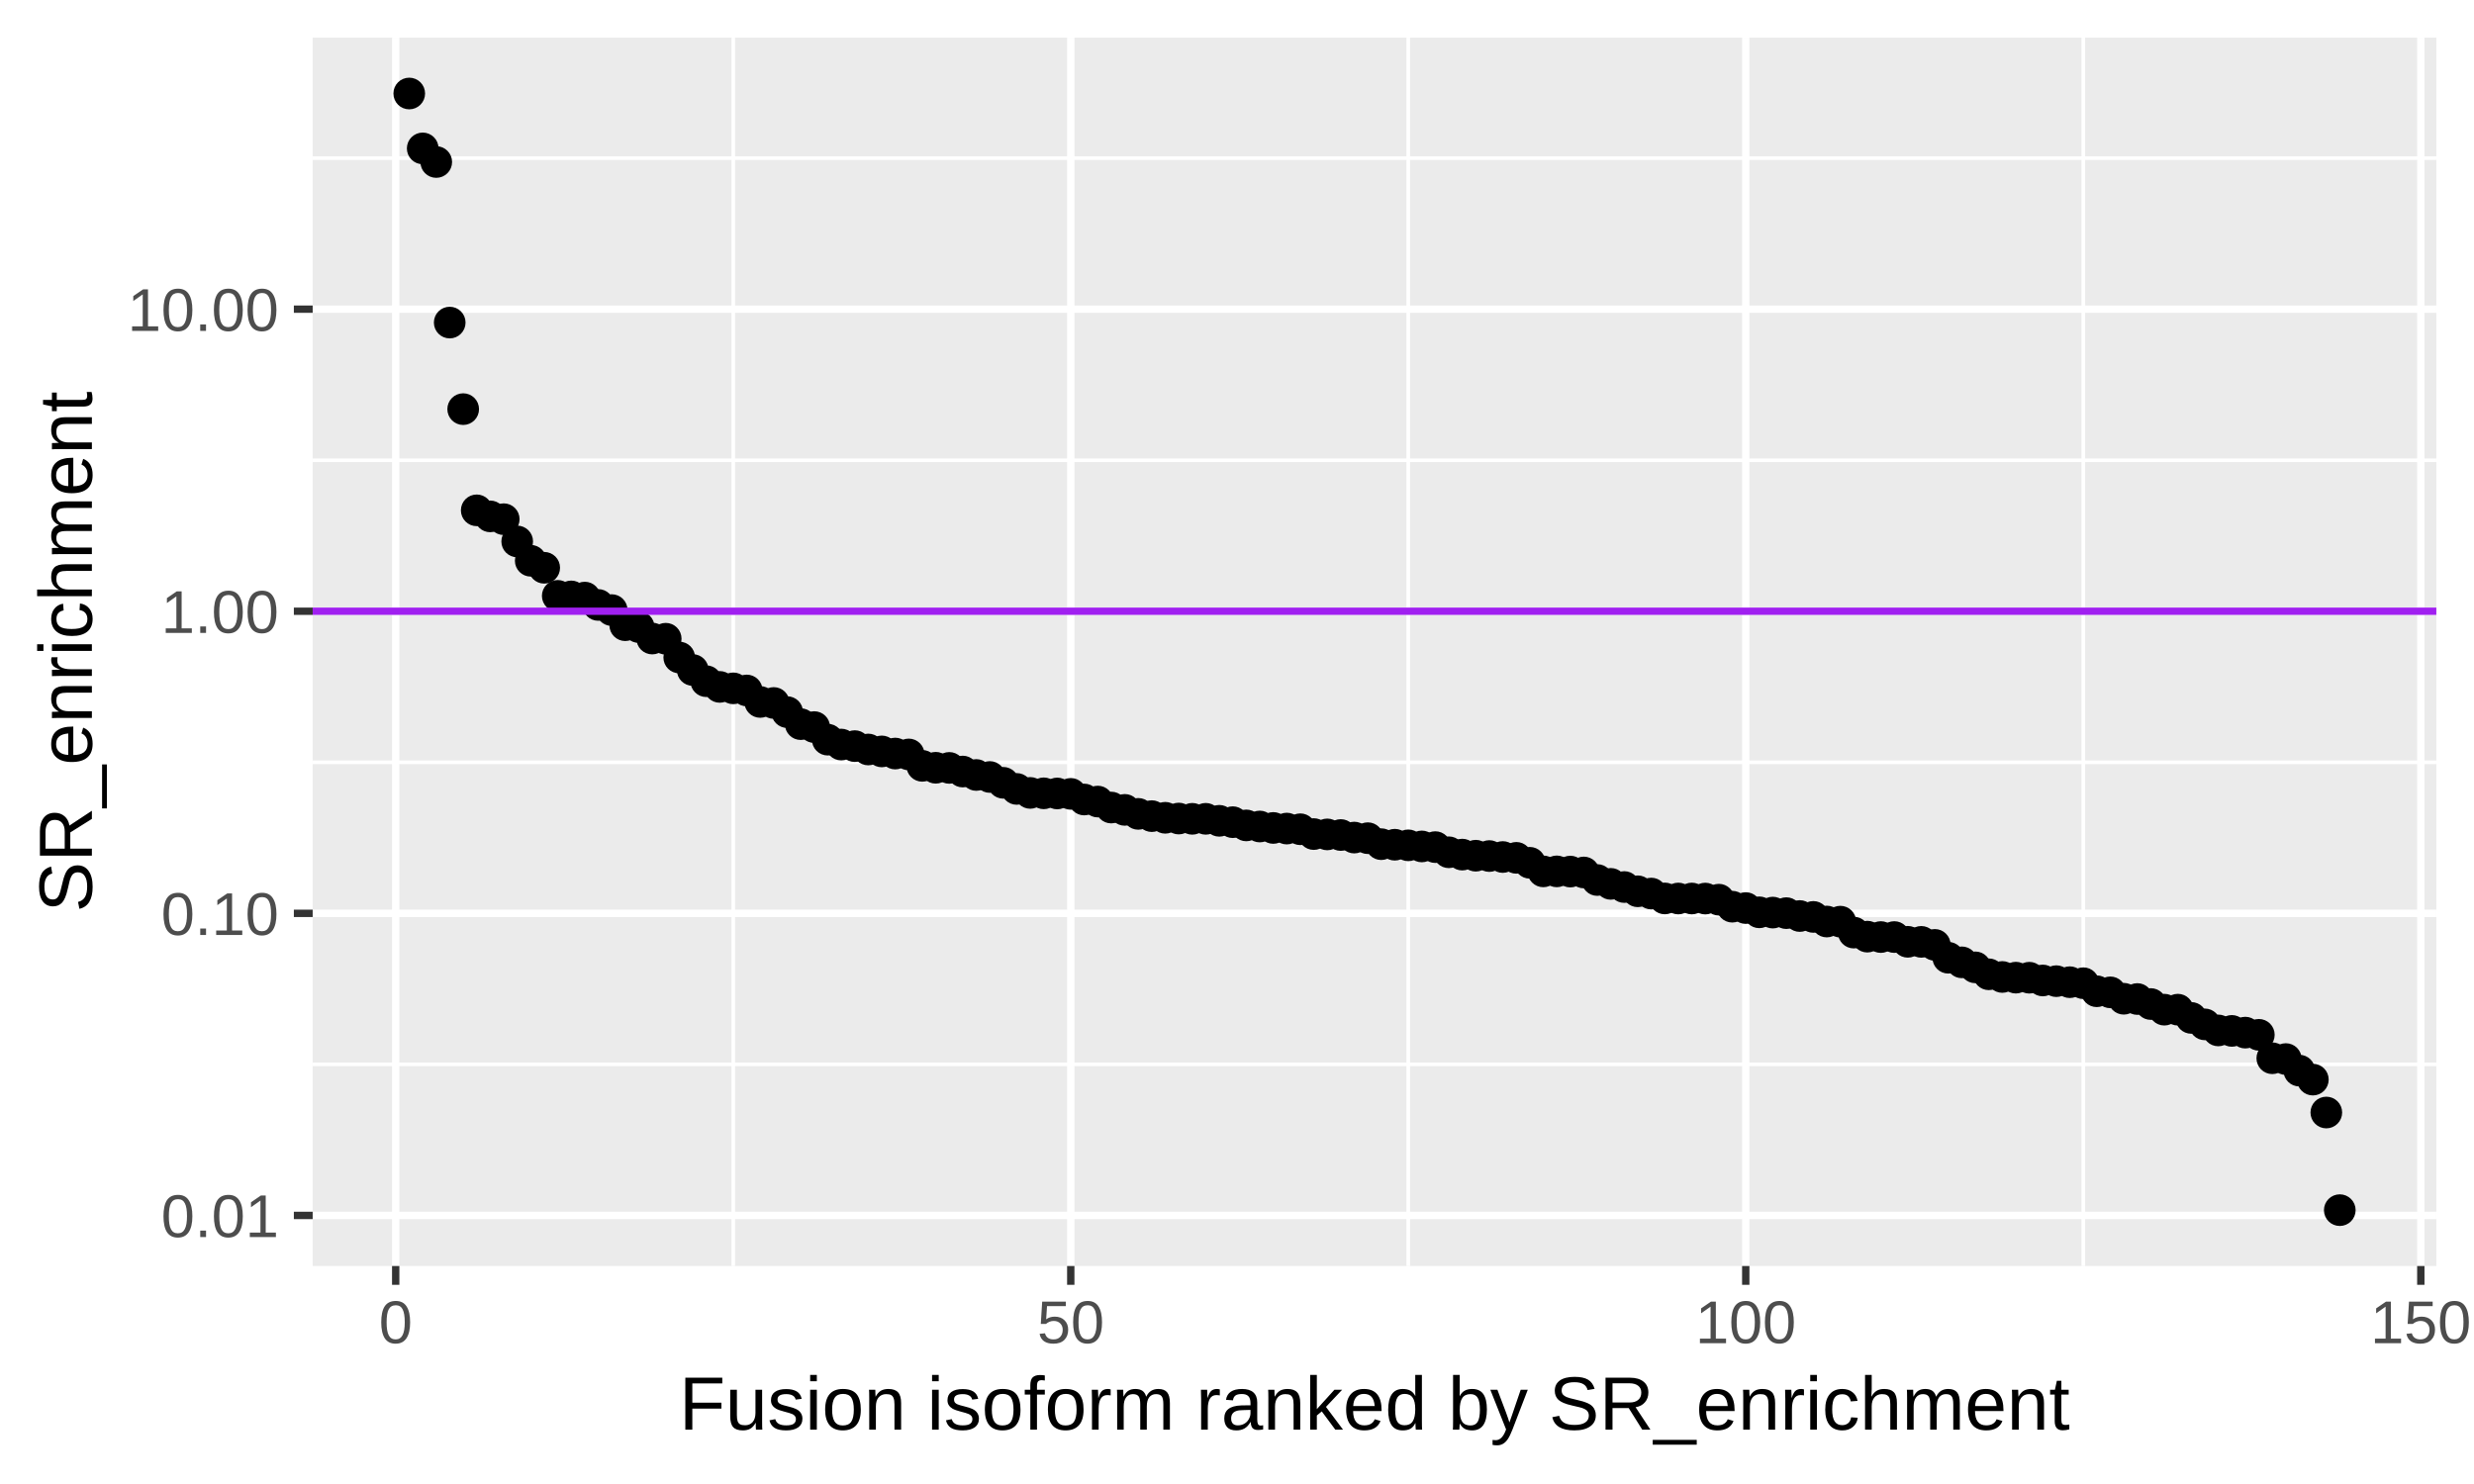
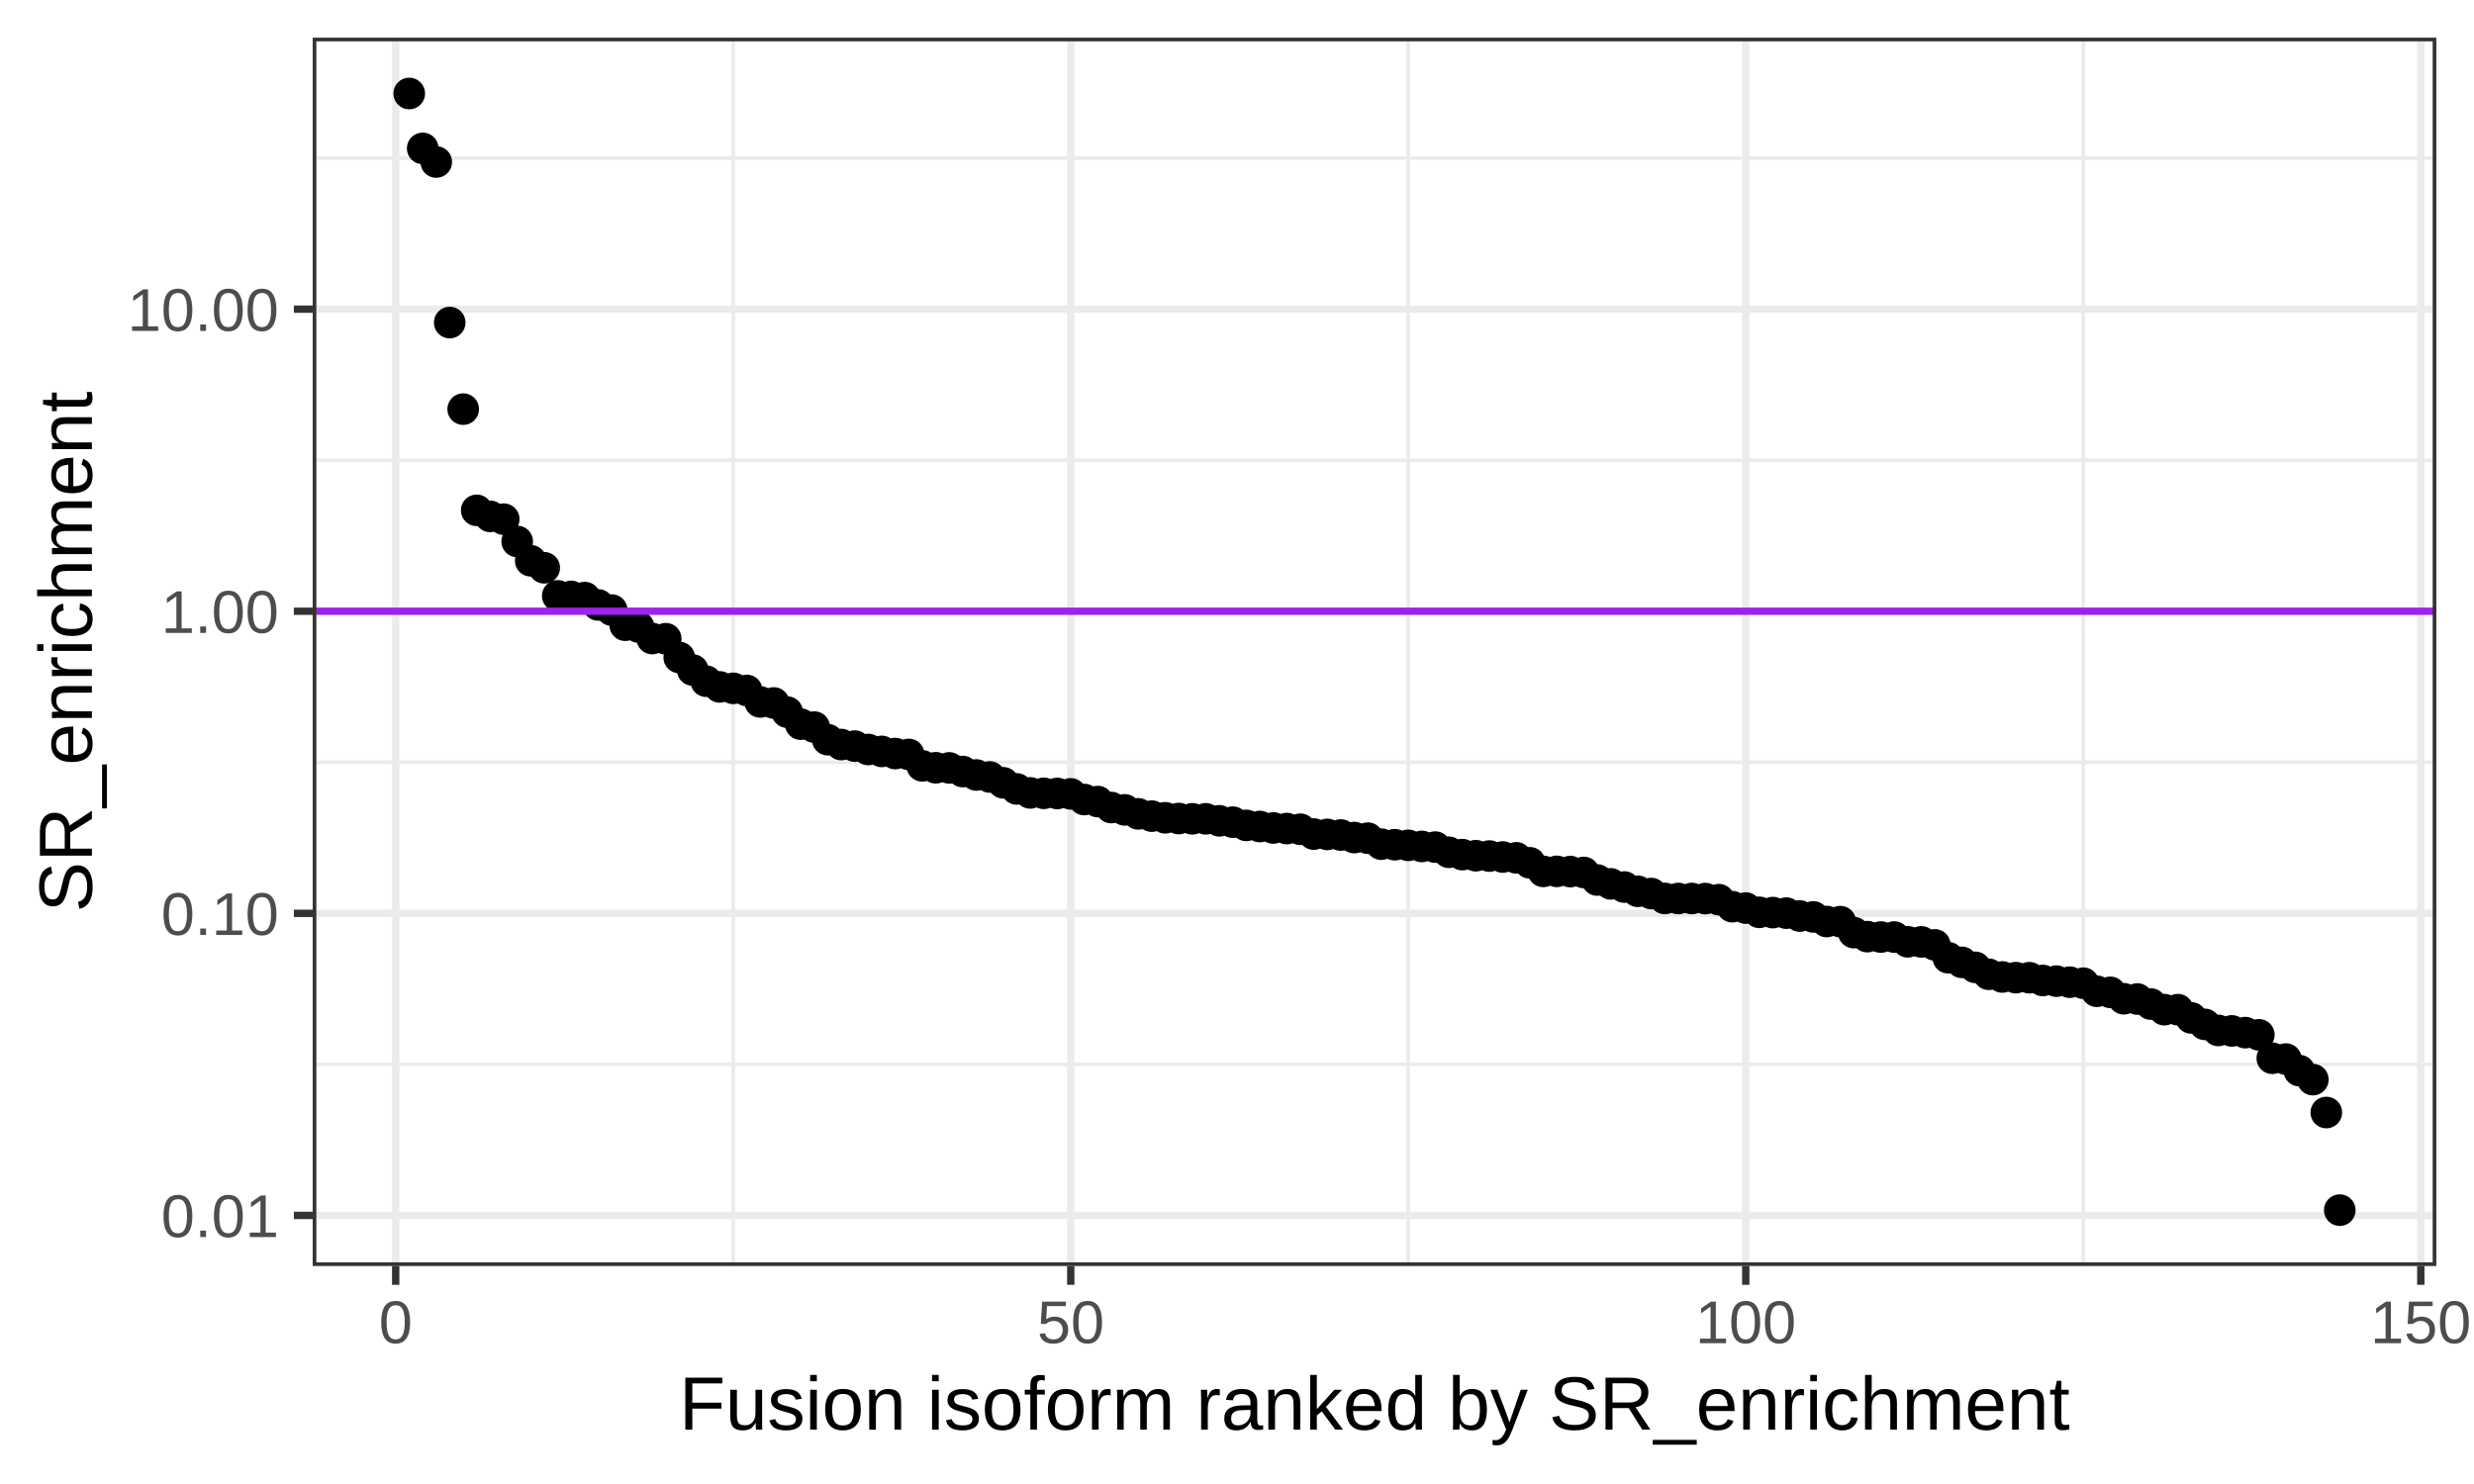
<svg xmlns="http://www.w3.org/2000/svg" class="svglite" width="360.00pt" height="216.00pt" viewBox="0 0 360.00 216.00">
  <defs>
    <style type="text/css">
    .svglite line, .svglite polyline, .svglite polygon, .svglite path, .svglite rect, .svglite circle {
      fill: none;
      stroke: #000000;
      stroke-linecap: round;
      stroke-linejoin: round;
      stroke-miterlimit: 10.00;
    }
    .svglite text {
      white-space: pre;
    }
  </style>
  </defs>
  <rect width="100%" height="100%" style="stroke: none; fill: #FFFFFF;" />
  <defs>
    <clipPath id="cpMC4wMHwzNjAuMDB8MC4wMHwyMTYuMDA=">
      <rect x="0.00" y="0.00" width="360.00" height="216.00" />
    </clipPath>
  </defs>
  <g clip-path="url(#cpMC4wMHwzNjAuMDB8MC4wMHwyMTYuMDA=)">
    <rect x="0" y="0.00" width="360.00" height="216.00" style="stroke-width: 1.07; stroke: #FFFFFF; fill: #FFFFFF;" />
  </g>
  <defs>
    <clipPath id="cpNDUuNTB8MzU0LjUyfDUuNDh8MTg0LjI3">
      <rect x="45.50" y="5.48" width="309.02" height="178.79" />
    </clipPath>
  </defs>
  <g clip-path="url(#cpNDUuNTB8MzU0LjUyfDUuNDh8MTg0LjI3)">
-     <rect x="45.50" y="5.48" width="309.02" height="178.79" style="stroke-width: 1.07; stroke: none; fill: #EBEBEB;" />
-     <polyline points="45.50,154.92 354.52,154.92 " style="stroke-width: 0.53; stroke: #FFFFFF; stroke-linecap: butt;" />
-     <polyline points="45.50,110.95 354.52,110.95 " style="stroke-width: 0.53; stroke: #FFFFFF; stroke-linecap: butt;" />
-     <polyline points="45.50,66.99 354.52,66.99 " style="stroke-width: 0.53; stroke: #FFFFFF; stroke-linecap: butt;" />
-     <polyline points="45.50,23.02 354.52,23.02 " style="stroke-width: 0.53; stroke: #FFFFFF; stroke-linecap: butt;" />
-     <polyline points="106.70,184.27 106.70,5.48 " style="stroke-width: 0.53; stroke: #FFFFFF; stroke-linecap: butt;" />
-     <polyline points="204.92,184.27 204.92,5.48 " style="stroke-width: 0.53; stroke: #FFFFFF; stroke-linecap: butt;" />
-     <polyline points="303.15,184.27 303.15,5.48 " style="stroke-width: 0.53; stroke: #FFFFFF; stroke-linecap: butt;" />
-     <polyline points="45.50,176.91 354.52,176.91 " style="stroke-width: 1.07; stroke: #FFFFFF; stroke-linecap: butt;" />
-     <polyline points="45.50,132.94 354.52,132.94 " style="stroke-width: 1.07; stroke: #FFFFFF; stroke-linecap: butt;" />
-     <polyline points="45.50,88.97 354.52,88.97 " style="stroke-width: 1.07; stroke: #FFFFFF; stroke-linecap: butt;" />
-     <polyline points="45.50,45.00 354.52,45.00 " style="stroke-width: 1.07; stroke: #FFFFFF; stroke-linecap: butt;" />
-     <polyline points="57.58,184.27 57.58,5.48 " style="stroke-width: 1.07; stroke: #FFFFFF; stroke-linecap: butt;" />
-     <polyline points="155.81,184.27 155.81,5.48 " style="stroke-width: 1.07; stroke: #FFFFFF; stroke-linecap: butt;" />
-     <polyline points="254.03,184.27 254.03,5.48 " style="stroke-width: 1.07; stroke: #FFFFFF; stroke-linecap: butt;" />
-     <polyline points="352.26,184.27 352.26,5.48 " style="stroke-width: 1.07; stroke: #FFFFFF; stroke-linecap: butt;" />
+     <rect x="45.50" y="5.48" width="309.02" height="178.79" style="stroke-width: 1.07; stroke: none; fill: #FFFFFF;" />
+     <polyline points="45.50,154.92 354.52,154.92 " style="stroke-width: 0.53; stroke: #EBEBEB; stroke-linecap: butt;" />
+     <polyline points="45.50,110.95 354.52,110.95 " style="stroke-width: 0.53; stroke: #EBEBEB; stroke-linecap: butt;" />
+     <polyline points="45.50,66.99 354.52,66.99 " style="stroke-width: 0.53; stroke: #EBEBEB; stroke-linecap: butt;" />
+     <polyline points="45.50,23.02 354.52,23.02 " style="stroke-width: 0.53; stroke: #EBEBEB; stroke-linecap: butt;" />
+     <polyline points="106.70,184.27 106.70,5.48 " style="stroke-width: 0.53; stroke: #EBEBEB; stroke-linecap: butt;" />
+     <polyline points="204.92,184.27 204.92,5.48 " style="stroke-width: 0.53; stroke: #EBEBEB; stroke-linecap: butt;" />
+     <polyline points="303.15,184.27 303.15,5.48 " style="stroke-width: 0.53; stroke: #EBEBEB; stroke-linecap: butt;" />
+     <polyline points="45.50,176.91 354.52,176.91 " style="stroke-width: 1.07; stroke: #EBEBEB; stroke-linecap: butt;" />
+     <polyline points="45.50,132.94 354.52,132.94 " style="stroke-width: 1.07; stroke: #EBEBEB; stroke-linecap: butt;" />
+     <polyline points="45.50,88.97 354.52,88.97 " style="stroke-width: 1.07; stroke: #EBEBEB; stroke-linecap: butt;" />
+     <polyline points="45.50,45.00 354.52,45.00 " style="stroke-width: 1.07; stroke: #EBEBEB; stroke-linecap: butt;" />
+     <polyline points="57.58,184.27 57.58,5.48 " style="stroke-width: 1.07; stroke: #EBEBEB; stroke-linecap: butt;" />
+     <polyline points="155.81,184.27 155.81,5.48 " style="stroke-width: 1.07; stroke: #EBEBEB; stroke-linecap: butt;" />
+     <polyline points="254.03,184.27 254.03,5.48 " style="stroke-width: 1.07; stroke: #EBEBEB; stroke-linecap: butt;" />
+     <polyline points="352.26,184.27 352.26,5.48 " style="stroke-width: 1.07; stroke: #EBEBEB; stroke-linecap: butt;" />
    <circle cx="59.55" cy="13.61" r="1.95" style="stroke-width: 0.71; fill: #000000;" />
    <circle cx="61.51" cy="21.60" r="1.95" style="stroke-width: 0.71; fill: #000000;" />
    <circle cx="63.48" cy="23.58" r="1.95" style="stroke-width: 0.71; fill: #000000;" />
    <circle cx="65.44" cy="46.95" r="1.95" style="stroke-width: 0.71; fill: #000000;" />
    <circle cx="67.40" cy="59.55" r="1.95" style="stroke-width: 0.71; fill: #000000;" />
    <circle cx="69.37" cy="74.28" r="1.95" style="stroke-width: 0.71; fill: #000000;" />
    <circle cx="71.33" cy="75.16" r="1.95" style="stroke-width: 0.71; fill: #000000;" />
    <circle cx="73.30" cy="75.57" r="1.95" style="stroke-width: 0.71; fill: #000000;" />
    <circle cx="75.26" cy="78.81" r="1.95" style="stroke-width: 0.71; fill: #000000;" />
    <circle cx="77.23" cy="81.62" r="1.95" style="stroke-width: 0.71; fill: #000000;" />
    <circle cx="79.19" cy="82.64" r="1.95" style="stroke-width: 0.71; fill: #000000;" />
    <circle cx="81.16" cy="86.73" r="1.95" style="stroke-width: 0.71; fill: #000000;" />
    <circle cx="83.12" cy="86.81" r="1.95" style="stroke-width: 0.71; fill: #000000;" />
    <circle cx="85.09" cy="86.98" r="1.95" style="stroke-width: 0.71; fill: #000000;" />
    <circle cx="87.05" cy="88.05" r="1.95" style="stroke-width: 0.71; fill: #000000;" />
    <circle cx="89.01" cy="88.80" r="1.95" style="stroke-width: 0.71; fill: #000000;" />
    <circle cx="90.98" cy="91.00" r="1.95" style="stroke-width: 0.71; fill: #000000;" />
    <circle cx="92.94" cy="91.27" r="1.95" style="stroke-width: 0.71; fill: #000000;" />
    <circle cx="94.91" cy="92.94" r="1.95" style="stroke-width: 0.71; fill: #000000;" />
    <circle cx="96.87" cy="92.97" r="1.95" style="stroke-width: 0.71; fill: #000000;" />
    <circle cx="98.84" cy="95.70" r="1.95" style="stroke-width: 0.71; fill: #000000;" />
    <circle cx="100.80" cy="97.52" r="1.95" style="stroke-width: 0.71; fill: #000000;" />
    <circle cx="102.77" cy="99.15" r="1.95" style="stroke-width: 0.71; fill: #000000;" />
    <circle cx="104.73" cy="99.98" r="1.95" style="stroke-width: 0.71; fill: #000000;" />
    <circle cx="106.70" cy="100.19" r="1.95" style="stroke-width: 0.71; fill: #000000;" />
    <circle cx="108.66" cy="100.50" r="1.95" style="stroke-width: 0.71; fill: #000000;" />
    <circle cx="110.62" cy="102.17" r="1.95" style="stroke-width: 0.71; fill: #000000;" />
    <circle cx="112.59" cy="102.32" r="1.95" style="stroke-width: 0.71; fill: #000000;" />
    <circle cx="114.55" cy="103.65" r="1.95" style="stroke-width: 0.71; fill: #000000;" />
    <circle cx="116.52" cy="105.40" r="1.95" style="stroke-width: 0.71; fill: #000000;" />
    <circle cx="118.48" cy="105.83" r="1.95" style="stroke-width: 0.71; fill: #000000;" />
    <circle cx="120.45" cy="107.66" r="1.95" style="stroke-width: 0.71; fill: #000000;" />
    <circle cx="122.41" cy="108.37" r="1.95" style="stroke-width: 0.71; fill: #000000;" />
    <circle cx="124.38" cy="108.60" r="1.95" style="stroke-width: 0.71; fill: #000000;" />
    <circle cx="126.34" cy="109.09" r="1.95" style="stroke-width: 0.71; fill: #000000;" />
    <circle cx="128.31" cy="109.37" r="1.95" style="stroke-width: 0.71; fill: #000000;" />
    <circle cx="130.27" cy="109.68" r="1.95" style="stroke-width: 0.71; fill: #000000;" />
    <circle cx="132.23" cy="109.81" r="1.95" style="stroke-width: 0.71; fill: #000000;" />
    <circle cx="134.20" cy="111.47" r="1.95" style="stroke-width: 0.71; fill: #000000;" />
    <circle cx="136.16" cy="111.75" r="1.95" style="stroke-width: 0.71; fill: #000000;" />
    <circle cx="138.13" cy="111.77" r="1.95" style="stroke-width: 0.71; fill: #000000;" />
    <circle cx="140.09" cy="112.30" r="1.95" style="stroke-width: 0.71; fill: #000000;" />
    <circle cx="142.06" cy="112.80" r="1.95" style="stroke-width: 0.71; fill: #000000;" />
    <circle cx="144.02" cy="113.09" r="1.95" style="stroke-width: 0.71; fill: #000000;" />
    <circle cx="145.99" cy="113.94" r="1.95" style="stroke-width: 0.71; fill: #000000;" />
    <circle cx="147.95" cy="114.83" r="1.95" style="stroke-width: 0.71; fill: #000000;" />
    <circle cx="149.91" cy="115.41" r="1.95" style="stroke-width: 0.71; fill: #000000;" />
    <circle cx="151.88" cy="115.47" r="1.95" style="stroke-width: 0.71; fill: #000000;" />
    <circle cx="153.84" cy="115.49" r="1.95" style="stroke-width: 0.71; fill: #000000;" />
    <circle cx="155.81" cy="115.55" r="1.95" style="stroke-width: 0.71; fill: #000000;" />
    <circle cx="157.77" cy="116.37" r="1.95" style="stroke-width: 0.71; fill: #000000;" />
    <circle cx="159.74" cy="116.67" r="1.95" style="stroke-width: 0.71; fill: #000000;" />
    <circle cx="161.70" cy="117.54" r="1.95" style="stroke-width: 0.71; fill: #000000;" />
    <circle cx="163.67" cy="117.88" r="1.95" style="stroke-width: 0.71; fill: #000000;" />
    <circle cx="165.63" cy="118.46" r="1.95" style="stroke-width: 0.71; fill: #000000;" />
    <circle cx="167.60" cy="118.79" r="1.95" style="stroke-width: 0.71; fill: #000000;" />
    <circle cx="169.56" cy="119.03" r="1.95" style="stroke-width: 0.71; fill: #000000;" />
    <circle cx="171.52" cy="119.14" r="1.95" style="stroke-width: 0.71; fill: #000000;" />
    <circle cx="173.49" cy="119.18" r="1.95" style="stroke-width: 0.71; fill: #000000;" />
    <circle cx="175.45" cy="119.18" r="1.95" style="stroke-width: 0.71; fill: #000000;" />
    <circle cx="177.42" cy="119.47" r="1.95" style="stroke-width: 0.71; fill: #000000;" />
    <circle cx="179.38" cy="119.67" r="1.95" style="stroke-width: 0.71; fill: #000000;" />
    <circle cx="181.35" cy="120.14" r="1.95" style="stroke-width: 0.71; fill: #000000;" />
    <circle cx="183.31" cy="120.30" r="1.95" style="stroke-width: 0.71; fill: #000000;" />
    <circle cx="185.28" cy="120.51" r="1.95" style="stroke-width: 0.71; fill: #000000;" />
    <circle cx="187.24" cy="120.60" r="1.95" style="stroke-width: 0.71; fill: #000000;" />
    <circle cx="189.21" cy="120.70" r="1.95" style="stroke-width: 0.71; fill: #000000;" />
    <circle cx="191.17" cy="121.40" r="1.95" style="stroke-width: 0.71; fill: #000000;" />
    <circle cx="193.13" cy="121.45" r="1.95" style="stroke-width: 0.71; fill: #000000;" />
    <circle cx="195.10" cy="121.54" r="1.95" style="stroke-width: 0.71; fill: #000000;" />
    <circle cx="197.06" cy="121.91" r="1.95" style="stroke-width: 0.71; fill: #000000;" />
    <circle cx="199.03" cy="122.00" r="1.95" style="stroke-width: 0.71; fill: #000000;" />
    <circle cx="200.99" cy="122.87" r="1.95" style="stroke-width: 0.71; fill: #000000;" />
    <circle cx="202.96" cy="122.95" r="1.95" style="stroke-width: 0.71; fill: #000000;" />
    <circle cx="204.92" cy="123.04" r="1.95" style="stroke-width: 0.71; fill: #000000;" />
    <circle cx="206.89" cy="123.20" r="1.95" style="stroke-width: 0.71; fill: #000000;" />
    <circle cx="208.85" cy="123.30" r="1.95" style="stroke-width: 0.71; fill: #000000;" />
    <circle cx="210.82" cy="124.05" r="1.95" style="stroke-width: 0.71; fill: #000000;" />
    <circle cx="212.78" cy="124.39" r="1.95" style="stroke-width: 0.71; fill: #000000;" />
    <circle cx="214.74" cy="124.55" r="1.95" style="stroke-width: 0.71; fill: #000000;" />
    <circle cx="216.71" cy="124.60" r="1.95" style="stroke-width: 0.71; fill: #000000;" />
    <circle cx="218.67" cy="124.74" r="1.95" style="stroke-width: 0.71; fill: #000000;" />
    <circle cx="220.64" cy="124.86" r="1.95" style="stroke-width: 0.71; fill: #000000;" />
    <circle cx="222.60" cy="125.58" r="1.95" style="stroke-width: 0.71; fill: #000000;" />
    <circle cx="224.57" cy="126.83" r="1.95" style="stroke-width: 0.71; fill: #000000;" />
    <circle cx="226.53" cy="126.83" r="1.95" style="stroke-width: 0.71; fill: #000000;" />
    <circle cx="228.50" cy="126.86" r="1.95" style="stroke-width: 0.71; fill: #000000;" />
    <circle cx="230.46" cy="126.99" r="1.95" style="stroke-width: 0.71; fill: #000000;" />
    <circle cx="232.43" cy="128.09" r="1.95" style="stroke-width: 0.71; fill: #000000;" />
    <circle cx="234.39" cy="128.65" r="1.95" style="stroke-width: 0.71; fill: #000000;" />
    <circle cx="236.35" cy="129.11" r="1.95" style="stroke-width: 0.71; fill: #000000;" />
    <circle cx="238.32" cy="129.73" r="1.95" style="stroke-width: 0.71; fill: #000000;" />
    <circle cx="240.28" cy="130.06" r="1.95" style="stroke-width: 0.71; fill: #000000;" />
    <circle cx="242.25" cy="130.77" r="1.95" style="stroke-width: 0.71; fill: #000000;" />
    <circle cx="244.21" cy="130.78" r="1.95" style="stroke-width: 0.71; fill: #000000;" />
    <circle cx="246.18" cy="130.78" r="1.95" style="stroke-width: 0.71; fill: #000000;" />
    <circle cx="248.14" cy="130.79" r="1.95" style="stroke-width: 0.71; fill: #000000;" />
    <circle cx="250.11" cy="130.95" r="1.95" style="stroke-width: 0.71; fill: #000000;" />
    <circle cx="252.07" cy="131.97" r="1.95" style="stroke-width: 0.71; fill: #000000;" />
    <circle cx="254.03" cy="132.17" r="1.95" style="stroke-width: 0.71; fill: #000000;" />
    <circle cx="256.00" cy="132.79" r="1.95" style="stroke-width: 0.71; fill: #000000;" />
    <circle cx="257.96" cy="132.83" r="1.95" style="stroke-width: 0.71; fill: #000000;" />
    <circle cx="259.93" cy="132.91" r="1.95" style="stroke-width: 0.71; fill: #000000;" />
    <circle cx="261.89" cy="133.33" r="1.95" style="stroke-width: 0.71; fill: #000000;" />
    <circle cx="263.86" cy="133.46" r="1.95" style="stroke-width: 0.71; fill: #000000;" />
    <circle cx="265.82" cy="134.13" r="1.95" style="stroke-width: 0.71; fill: #000000;" />
    <circle cx="267.79" cy="134.15" r="1.95" style="stroke-width: 0.71; fill: #000000;" />
    <circle cx="269.75" cy="135.74" r="1.95" style="stroke-width: 0.71; fill: #000000;" />
    <circle cx="271.72" cy="136.33" r="1.95" style="stroke-width: 0.71; fill: #000000;" />
    <circle cx="273.68" cy="136.39" r="1.95" style="stroke-width: 0.71; fill: #000000;" />
    <circle cx="275.64" cy="136.39" r="1.95" style="stroke-width: 0.71; fill: #000000;" />
    <circle cx="277.61" cy="137.08" r="1.95" style="stroke-width: 0.71; fill: #000000;" />
    <circle cx="279.57" cy="137.09" r="1.95" style="stroke-width: 0.71; fill: #000000;" />
    <circle cx="281.54" cy="137.53" r="1.95" style="stroke-width: 0.71; fill: #000000;" />
    <circle cx="283.50" cy="139.40" r="1.95" style="stroke-width: 0.71; fill: #000000;" />
    <circle cx="285.47" cy="140.07" r="1.95" style="stroke-width: 0.71; fill: #000000;" />
    <circle cx="287.43" cy="140.80" r="1.95" style="stroke-width: 0.71; fill: #000000;" />
    <circle cx="289.40" cy="141.81" r="1.95" style="stroke-width: 0.71; fill: #000000;" />
    <circle cx="291.36" cy="142.20" r="1.95" style="stroke-width: 0.71; fill: #000000;" />
    <circle cx="293.33" cy="142.30" r="1.95" style="stroke-width: 0.71; fill: #000000;" />
    <circle cx="295.29" cy="142.31" r="1.95" style="stroke-width: 0.71; fill: #000000;" />
    <circle cx="297.25" cy="142.71" r="1.95" style="stroke-width: 0.71; fill: #000000;" />
    <circle cx="299.22" cy="142.81" r="1.95" style="stroke-width: 0.71; fill: #000000;" />
    <circle cx="301.18" cy="142.96" r="1.95" style="stroke-width: 0.71; fill: #000000;" />
    <circle cx="303.15" cy="143.11" r="1.95" style="stroke-width: 0.71; fill: #000000;" />
    <circle cx="305.11" cy="144.28" r="1.95" style="stroke-width: 0.71; fill: #000000;" />
    <circle cx="307.08" cy="144.44" r="1.95" style="stroke-width: 0.71; fill: #000000;" />
    <circle cx="309.04" cy="145.37" r="1.95" style="stroke-width: 0.71; fill: #000000;" />
    <circle cx="311.01" cy="145.41" r="1.95" style="stroke-width: 0.71; fill: #000000;" />
    <circle cx="312.97" cy="146.14" r="1.95" style="stroke-width: 0.71; fill: #000000;" />
    <circle cx="314.94" cy="146.96" r="1.95" style="stroke-width: 0.71; fill: #000000;" />
    <circle cx="316.90" cy="146.96" r="1.95" style="stroke-width: 0.71; fill: #000000;" />
    <circle cx="318.86" cy="148.16" r="1.95" style="stroke-width: 0.71; fill: #000000;" />
    <circle cx="320.83" cy="149.10" r="1.95" style="stroke-width: 0.71; fill: #000000;" />
    <circle cx="322.79" cy="149.98" r="1.95" style="stroke-width: 0.71; fill: #000000;" />
    <circle cx="324.76" cy="150.05" r="1.95" style="stroke-width: 0.71; fill: #000000;" />
    <circle cx="326.72" cy="150.30" r="1.95" style="stroke-width: 0.71; fill: #000000;" />
    <circle cx="328.69" cy="150.62" r="1.95" style="stroke-width: 0.71; fill: #000000;" />
    <circle cx="330.65" cy="154.03" r="1.95" style="stroke-width: 0.71; fill: #000000;" />
    <circle cx="332.62" cy="154.15" r="1.95" style="stroke-width: 0.71; fill: #000000;" />
    <circle cx="334.58" cy="155.83" r="1.95" style="stroke-width: 0.71; fill: #000000;" />
    <circle cx="336.55" cy="157.14" r="1.95" style="stroke-width: 0.71; fill: #000000;" />
    <circle cx="338.51" cy="161.93" r="1.95" style="stroke-width: 0.71; fill: #000000;" />
    <circle cx="340.47" cy="176.14" r="1.95" style="stroke-width: 0.71; fill: #000000;" />
    <line x1="45.50" y1="88.97" x2="354.52" y2="88.97" style="stroke-width: 1.07; stroke: #A020F0; stroke-linecap: butt;" />
+     <rect x="45.50" y="5.48" width="309.02" height="178.79" style="stroke-width: 1.07; stroke: #333333;" />
  </g>
  <g clip-path="url(#cpMC4wMHwzNjAuMDB8MC4wMHwyMTYuMDA=)">
    <text x="40.57" y="180.06" text-anchor="end" style="font-size: 8.80px;fill: #4D4D4D; font-family: &quot;Arial&quot;;" textLength="17.13px" lengthAdjust="spacingAndGlyphs">0.01</text>
    <text x="40.57" y="136.09" text-anchor="end" style="font-size: 8.80px;fill: #4D4D4D; font-family: &quot;Arial&quot;;" textLength="17.13px" lengthAdjust="spacingAndGlyphs">0.10</text>
    <text x="40.57" y="92.12" text-anchor="end" style="font-size: 8.80px;fill: #4D4D4D; font-family: &quot;Arial&quot;;" textLength="17.13px" lengthAdjust="spacingAndGlyphs">1.00</text>
    <text x="40.57" y="48.16" text-anchor="end" style="font-size: 8.80px;fill: #4D4D4D; font-family: &quot;Arial&quot;;" textLength="22.02px" lengthAdjust="spacingAndGlyphs">10.00</text>
    <polyline points="42.76,176.91 45.50,176.91 " style="stroke-width: 1.07; stroke: #333333; stroke-linecap: butt;" />
    <polyline points="42.76,132.94 45.50,132.94 " style="stroke-width: 1.07; stroke: #333333; stroke-linecap: butt;" />
    <polyline points="42.76,88.97 45.50,88.97 " style="stroke-width: 1.07; stroke: #333333; stroke-linecap: butt;" />
    <polyline points="42.76,45.00 45.50,45.00 " style="stroke-width: 1.07; stroke: #333333; stroke-linecap: butt;" />
    <polyline points="57.58,187.01 57.58,184.27 " style="stroke-width: 1.07; stroke: #333333; stroke-linecap: butt;" />
    <polyline points="155.81,187.01 155.81,184.27 " style="stroke-width: 1.07; stroke: #333333; stroke-linecap: butt;" />
    <polyline points="254.03,187.01 254.03,184.27 " style="stroke-width: 1.07; stroke: #333333; stroke-linecap: butt;" />
    <polyline points="352.26,187.01 352.26,184.27 " style="stroke-width: 1.07; stroke: #333333; stroke-linecap: butt;" />
    <text x="57.58" y="195.50" text-anchor="middle" style="font-size: 8.80px;fill: #4D4D4D; font-family: &quot;Arial&quot;;" textLength="4.90px" lengthAdjust="spacingAndGlyphs">0</text>
    <text x="155.81" y="195.50" text-anchor="middle" style="font-size: 8.80px;fill: #4D4D4D; font-family: &quot;Arial&quot;;" textLength="9.79px" lengthAdjust="spacingAndGlyphs">50</text>
    <text x="254.03" y="195.50" text-anchor="middle" style="font-size: 8.80px;fill: #4D4D4D; font-family: &quot;Arial&quot;;" textLength="14.69px" lengthAdjust="spacingAndGlyphs">100</text>
    <text x="352.26" y="195.50" text-anchor="middle" style="font-size: 8.80px;fill: #4D4D4D; font-family: &quot;Arial&quot;;" textLength="14.69px" lengthAdjust="spacingAndGlyphs">150</text>
    <text x="200.01" y="208.09" text-anchor="middle" style="font-size: 11.00px; font-family: &quot;Arial&quot;;" textLength="202.38px" lengthAdjust="spacingAndGlyphs">Fusion isoform ranked by SR_enrichment</text>
    <text transform="translate(13.37,94.87) rotate(-90)" text-anchor="middle" style="font-size: 11.00px; font-family: &quot;Arial&quot;;" textLength="75.82px" lengthAdjust="spacingAndGlyphs">SR_enrichment</text>
  </g>
</svg>
